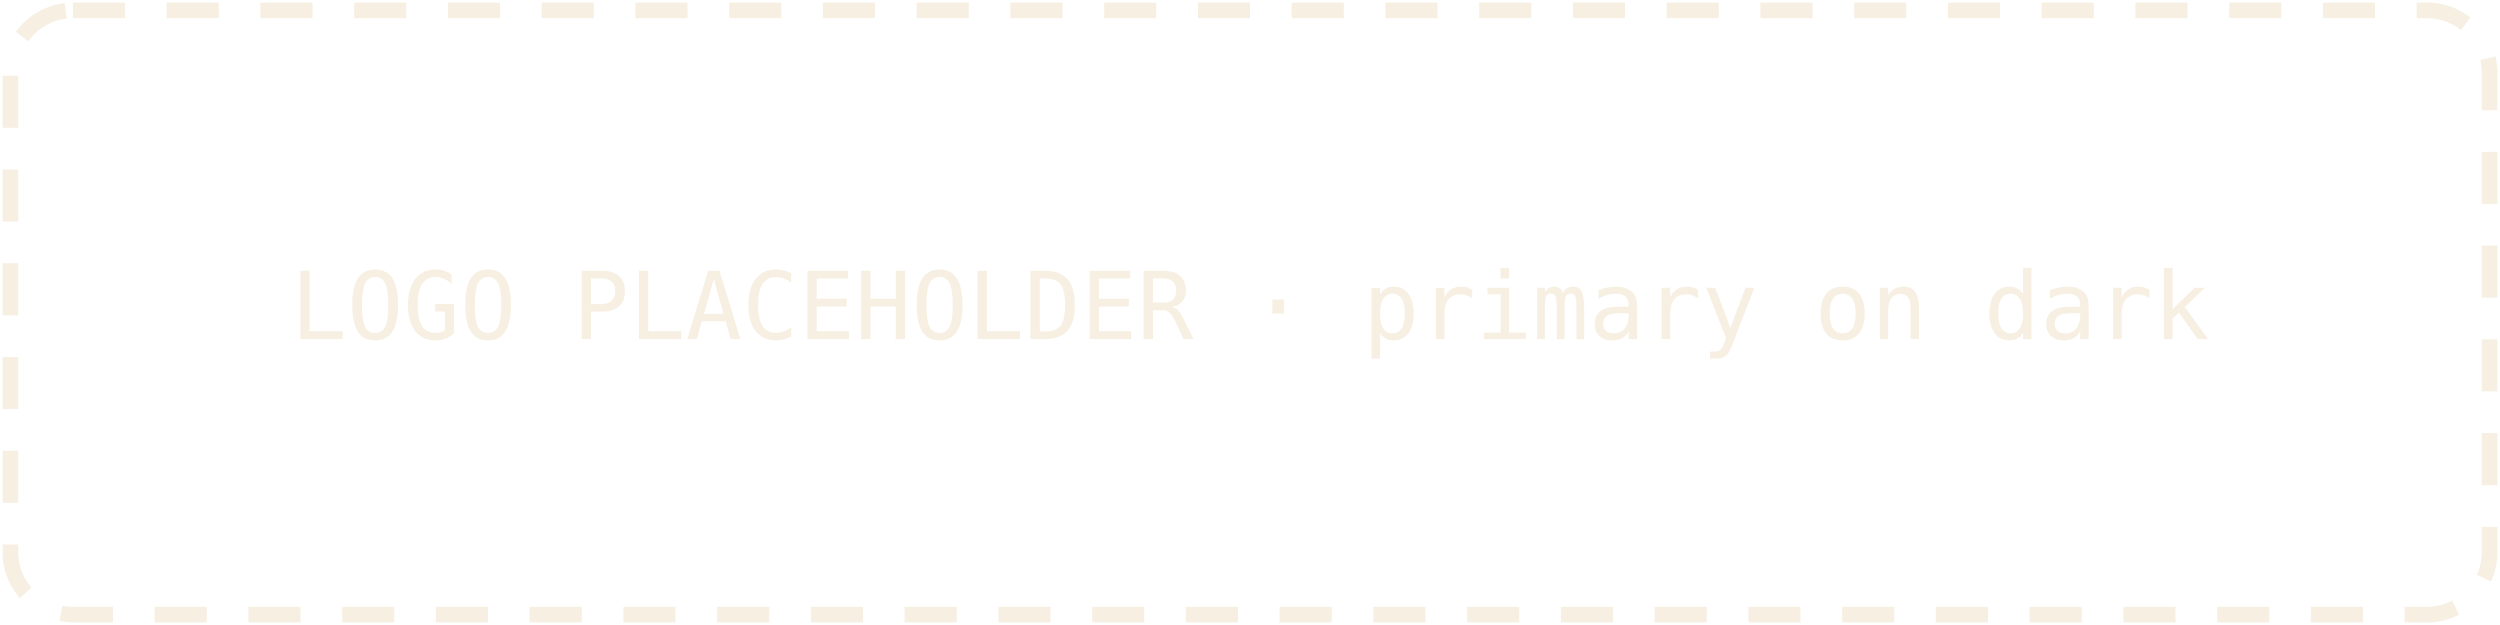
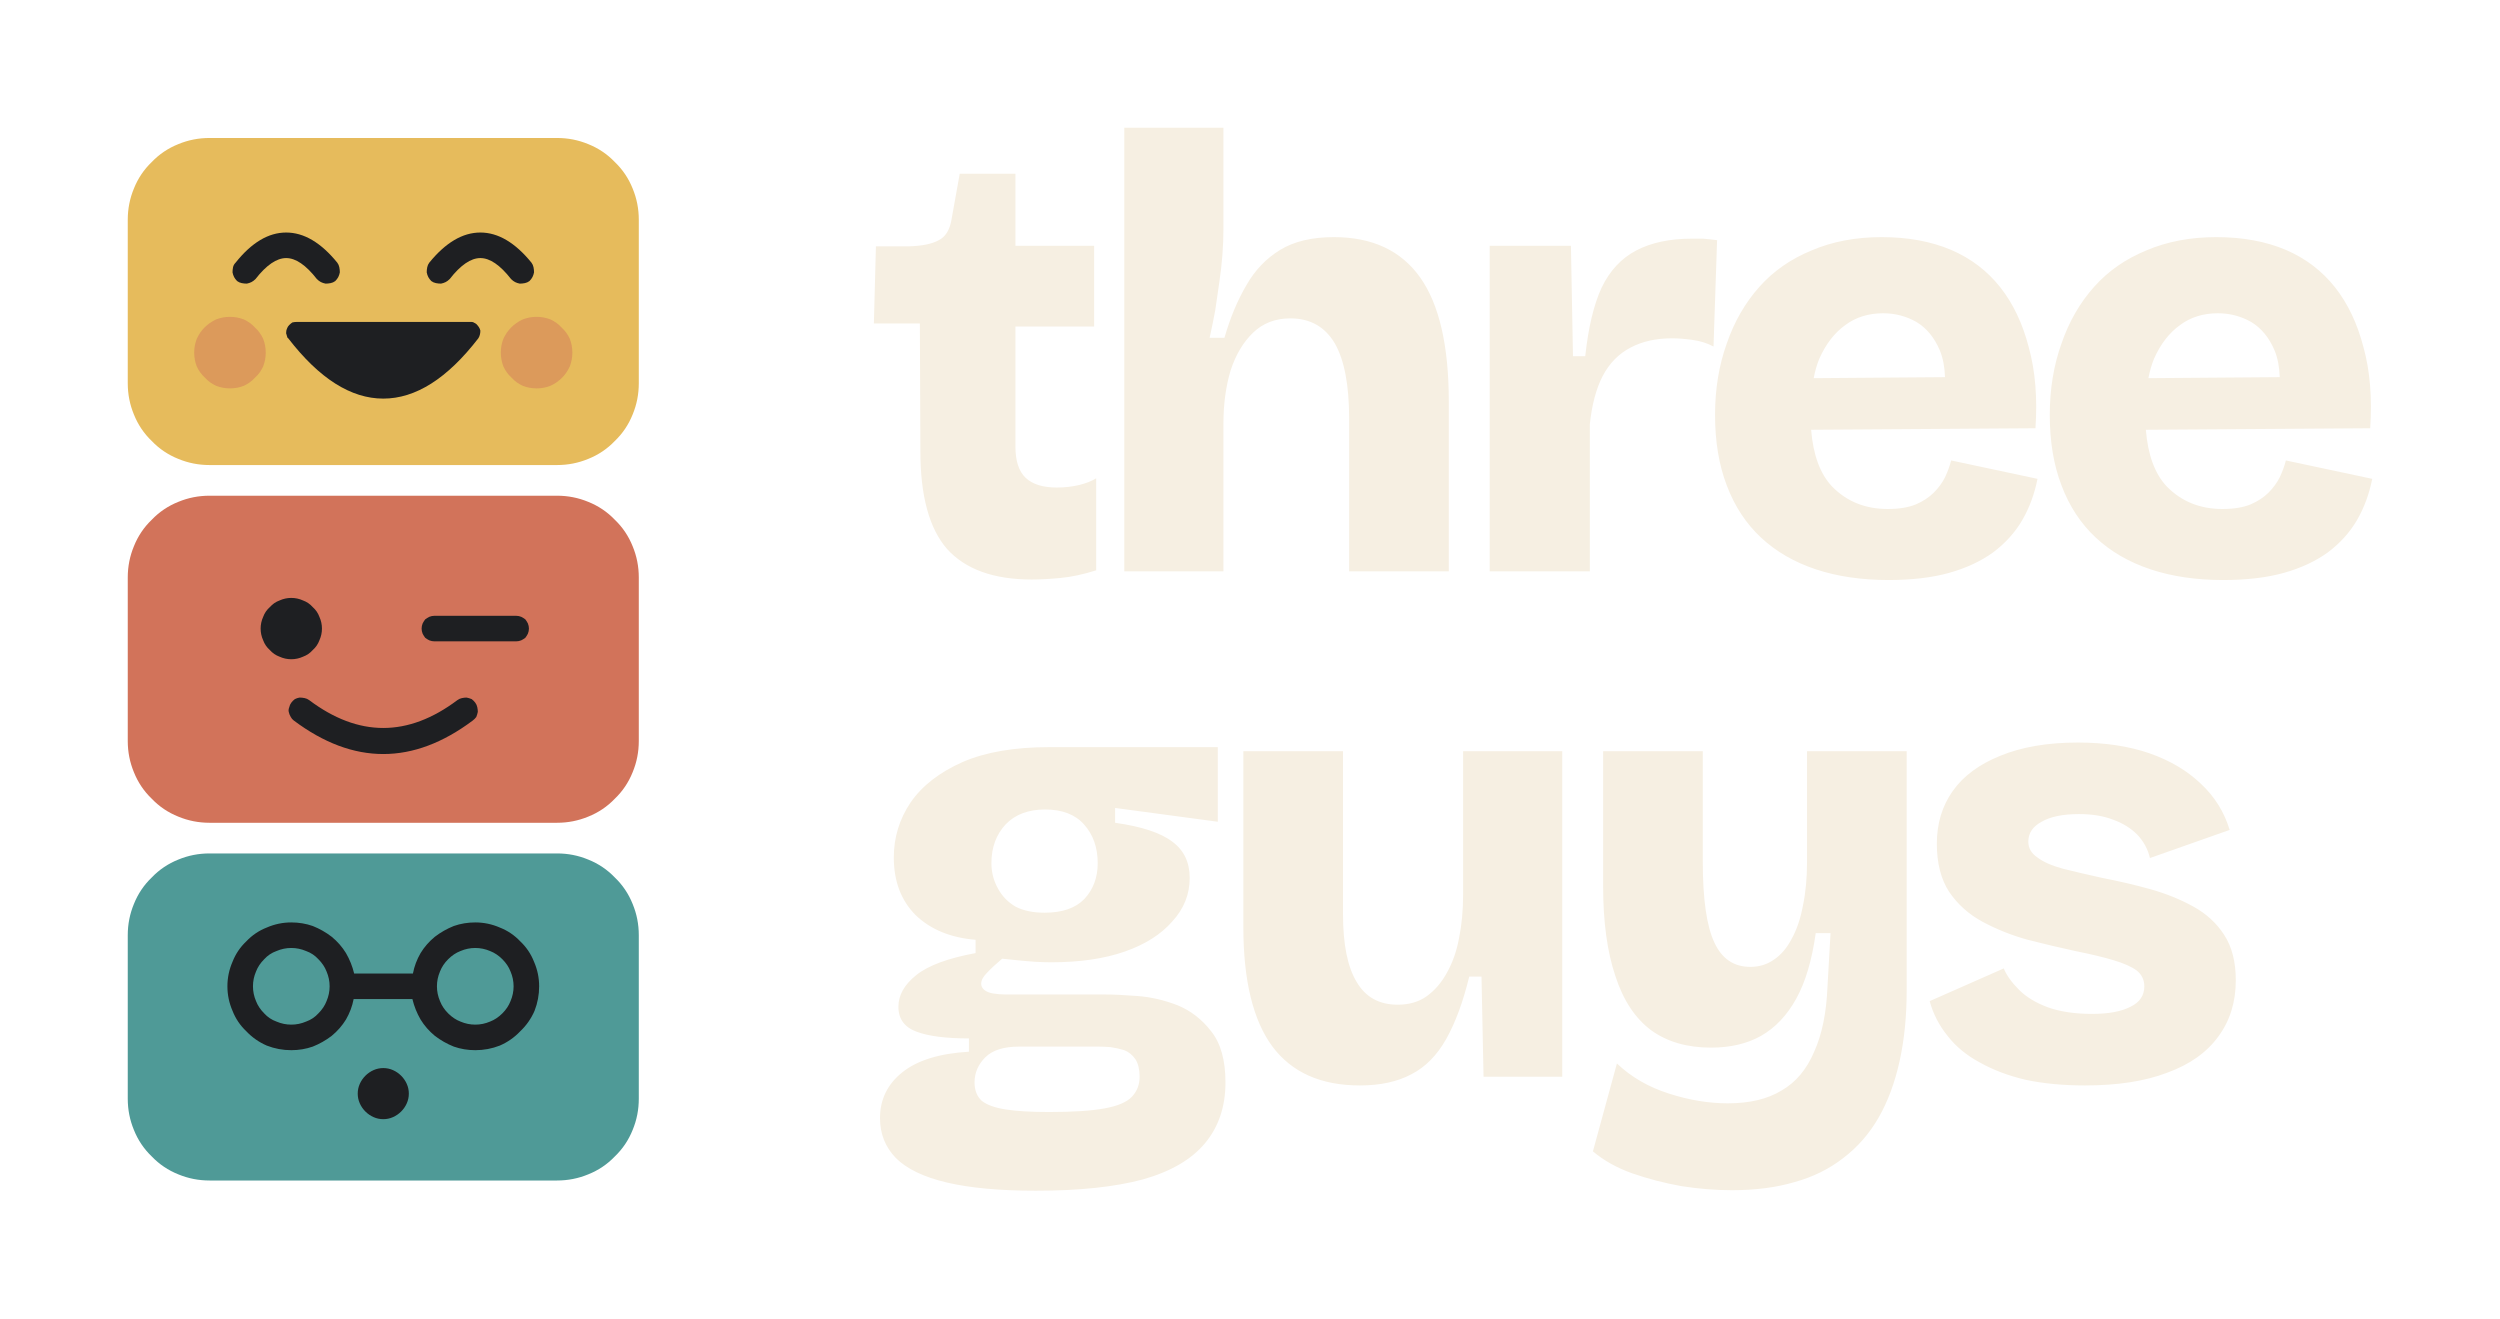
- <svg xmlns="http://www.w3.org/2000/svg" viewBox="0 0 480 120" width="480" height="120">
-   <rect x="2" y="2" width="476" height="116" rx="12" fill="none" stroke="#F6EFE2" stroke-width="3" stroke-dasharray="10 8" />
-   <text x="50%" y="50%" text-anchor="middle" dominant-baseline="middle" font-family="monospace" font-size="18" fill="#F6EFE2">LOGO PLACEHOLDER · primary on dark</text>
+ <svg xmlns="http://www.w3.org/2000/svg" viewBox="-25 -27 489.2 258" width="489.2" height="258">
+   <path d="m0 48l0-32q0-3.2 1.2-6.1q1.2-3 3.5-5.2q2.2-2.3 5.2-3.5q2.9-1.2 6.1-1.2l68 0q3.2 0 6.1 1.2q3 1.2 5.2 3.5q2.3 2.2 3.5 5.2q1.2 2.9 1.2 6.1l0 32q0 3.2-1.2 6.1q-1.2 3-3.5 5.2q-2.2 2.3-5.2 3.5q-2.9 1.2-6.1 1.2l-68 0q-3.2 0-6.1-1.2q-3-1.2-5.2-3.5q-2.3-2.2-3.5-5.2q-1.2-2.9-1.2-6.1z" fill="#E6BB5C" />
+   <path d="m0 118l0-32q0-3.2 1.2-6.1q1.2-3 3.5-5.2q2.2-2.3 5.2-3.5q2.9-1.2 6.1-1.2l68 0q3.2 0 6.1 1.2q3 1.2 5.2 3.5q2.3 2.2 3.5 5.2q1.2 2.9 1.2 6.1l0 32q0 3.2-1.2 6.1q-1.2 3-3.5 5.2q-2.2 2.3-5.2 3.5q-2.9 1.2-6.1 1.2l-68 0q-3.2 0-6.1-1.2q-3-1.2-5.2-3.5q-2.3-2.2-3.5-5.2q-1.2-2.9-1.2-6.1z" fill="#D2735A" />
+   <path d="m0 188l0-32q0-3.2 1.2-6.1q1.2-3 3.5-5.2q2.2-2.3 5.2-3.5q2.9-1.2 6.1-1.2l68 0q3.2 0 6.1 1.2q3 1.2 5.2 3.5q2.3 2.2 3.5 5.2q1.2 2.9 1.2 6.1l0 32q0 3.2-1.2 6.1q-1.2 3-3.5 5.2q-2.2 2.3-5.2 3.5q-2.9 1.2-6.1 1.2l-68 0q-3.2 0-6.1-1.2q-3-1.2-5.2-3.5q-2.3-2.2-3.5-5.2q-1.2-2.9-1.2-6.1z" fill="#4F9A97" />
+   <path d="m27 42q0 1.4-0.5 2.7q-0.6 1.3-1.6 2.2q-0.9 1-2.2 1.6q-1.3 0.5-2.7 0.5q-1.4 0-2.7-0.5q-1.3-0.6-2.2-1.6q-1-0.9-1.6-2.2q-0.5-1.3-0.5-2.7q0-1.4 0.5-2.7q0.6-1.3 1.5-2.2q1-1 2.3-1.6q1.3-0.5 2.7-0.5q1.4 0 2.7 0.5q1.3 0.6 2.2 1.6q1 0.9 1.6 2.2q0.5 1.3 0.5 2.7z" fill="#D2735A" fill-opacity="0.45" />
+   <path d="m87 42q0 1.4-0.5 2.7q-0.6 1.3-1.5 2.2q-1 1-2.3 1.6q-1.3 0.5-2.7 0.5q-1.4 0-2.7-0.5q-1.3-0.6-2.2-1.6q-1-0.9-1.6-2.2q-0.5-1.3-0.5-2.7q0-1.4 0.5-2.7q0.6-1.3 1.5-2.2q1-1 2.3-1.6q1.3-0.5 2.7-0.5q1.4 0 2.7 0.5q1.3 0.6 2.2 1.6q1 0.9 1.6 2.2q0.5 1.3 0.5 2.7z" fill="#D2735A" fill-opacity="0.45" />
+   <path d="m31 18.5q-5.2 0-9.9 5.9q-0.4 0.4-0.5 0.9q-0.1 0.5-0.1 1q0.1 0.5 0.3 0.9q0.2 0.4 0.6 0.8q0.4 0.3 0.9 0.4q0.5 0.1 1 0.1q0.5-0.1 0.9-0.3q0.4-0.2 0.8-0.6q3.2-4.1 6-4.1q2.8 0 6 4.1q0.4 0.4 0.8 0.6q0.4 0.2 0.9 0.3q0.5 0 1-0.1q0.5-0.1 0.9-0.4q0.4-0.4 0.6-0.8q0.2-0.4 0.3-0.9q0-0.5-0.1-1q-0.1-0.5-0.4-0.9q-4.8-5.9-10-5.9zm28 5.9q4.8-5.9 10-5.9q5.2 0 10 5.9q0.3 0.4 0.4 0.9q0.1 0.5 0.1 1q-0.1 0.5-0.3 0.9q-0.2 0.4-0.6 0.8q-0.4 0.3-0.9 0.4q-0.5 0.1-1 0.1q-0.5-0.1-0.9-0.3q-0.4-0.2-0.8-0.6q-3.2-4.1-6-4.1q-2.8 0-6 4.1q-0.4 0.4-0.8 0.6q-0.4 0.2-0.9 0.3q-0.5 0-1-0.1q-0.5-0.1-0.9-0.4q-0.4-0.4-0.6-0.8q-0.2-0.4-0.3-0.9q0-0.5 0.1-1q0.1-0.5 0.4-0.9zm-27.6 14.8q-0.1-0.1-0.2-0.2q0-0.2-0.1-0.4q0-0.1-0.1-0.3q0-0.1 0-0.3q0-0.4 0.2-0.8q0.1-0.3 0.4-0.6q0.3-0.3 0.6-0.5q0.4-0.1 0.8-0.1l34 0q0.2 0 0.3 0q0.2 0 0.4 0.1q0.1 0.1 0.2 0.1q0.2 0.1 0.3 0.2q0.3 0.3 0.5 0.6q0.2 0.3 0.3 0.7q0 0.4-0.1 0.8q-0.1 0.4-0.3 0.7q-9.1 11.8-18.6 11.8q-9.5 0-18.6-11.8z" fill="#1E1F22" fill-rule="evenodd" />
+   <path d="m38 96q0 1.2-0.5 2.3q-0.4 1.1-1.3 1.9q-0.8 0.9-1.9 1.3q-1.1 0.5-2.3 0.5q-1.2 0-2.3-0.5q-1.1-0.4-1.9-1.3q-0.9-0.8-1.3-1.9q-0.5-1.1-0.5-2.3q0-1.2 0.5-2.3q0.4-1.1 1.3-1.9q0.8-0.9 1.9-1.3q1.1-0.5 2.3-0.5q1.2 0 2.3 0.5q1.1 0.4 1.9 1.3q0.9 0.8 1.3 1.9q0.5 1.1 0.5 2.3zm22-2.5l16 0q0.5 0 1 0.2q0.4 0.2 0.8 0.5q0.3 0.4 0.5 0.8q0.2 0.5 0.2 1q0 0.5-0.2 1q-0.2 0.4-0.5 0.8q-0.4 0.3-0.8 0.5q-0.5 0.2-1 0.2l-16 0q-0.5 0-1-0.2q-0.4-0.2-0.8-0.5q-0.3-0.4-0.5-0.8q-0.2-0.5-0.2-1q0-0.5 0.2-1q0.2-0.4 0.5-0.8q0.4-0.3 0.8-0.5q0.5-0.2 1-0.2zm4.5 16.5q-14.5 10.9-29 0q-0.4-0.3-0.9-0.4q-0.5-0.1-1-0.1q-0.5 0.1-0.9 0.3q-0.4 0.3-0.7 0.7q-0.3 0.4-0.4 0.9q-0.2 0.5-0.1 0.9q0.1 0.5 0.4 1q0.2 0.4 0.6 0.7q17.5 13.1 35 0q0.4-0.3 0.7-0.7q0.2-0.5 0.3-1q0-0.4-0.1-0.9q-0.1-0.5-0.4-0.9q-0.3-0.4-0.7-0.7q-0.5-0.2-1-0.3q-0.4 0-0.9 0.1q-0.5 0.1-0.9 0.4z" fill="#1E1F22" fill-rule="evenodd" />
+   <path d="m32 178.5q2.2 0 4.2-0.7q2-0.8 3.7-2.1q1.7-1.4 2.8-3.2q1.1-1.9 1.5-4l11.5 0q0.5 2.1 1.6 4q1.1 1.8 2.8 3.2q1.7 1.3 3.7 2.1q2 0.7 4.2 0.7q2.5 0 4.8-0.9q2.3-1 4-2.8q1.8-1.7 2.8-4q0.9-2.3 0.9-4.8q0-2.5-1-4.8q-0.9-2.3-2.7-4q-1.7-1.8-4-2.7q-2.3-1-4.8-1q-2.2 0-4.2 0.7q-2 0.8-3.7 2.1q-1.7 1.4-2.8 3.2q-1.1 1.9-1.5 4l-11.5 0q-0.5-2.1-1.6-4q-1.1-1.8-2.8-3.2q-1.7-1.3-3.7-2.1q-2-0.7-4.2-0.7q-2.5 0-4.8 1q-2.3 0.9-4 2.7q-1.8 1.7-2.7 4q-1 2.3-1 4.8q0 2.5 1 4.8q0.9 2.3 2.7 4q1.7 1.8 4 2.8q2.3 0.9 4.8 0.9zm0-5q1.5 0 2.9-0.6q1.4-0.5 2.4-1.6q1.1-1.1 1.6-2.4q0.6-1.4 0.6-2.9q0-1.5-0.6-2.9q-0.5-1.3-1.6-2.4q-1-1.1-2.4-1.6q-1.4-0.6-2.9-0.6q-1.5 0-2.9 0.6q-1.4 0.5-2.4 1.6q-1.1 1.1-1.6 2.4q-0.6 1.4-0.6 2.9q0 1.5 0.6 2.9q0.5 1.3 1.6 2.4q1 1.1 2.4 1.6q1.4 0.6 2.9 0.6zm36 0q-1.5 0-2.9-0.6q-1.3-0.5-2.4-1.6q-1.1-1.1-1.6-2.4q-0.6-1.4-0.6-2.9q0-1.5 0.6-2.9q0.5-1.3 1.6-2.4q1.1-1.1 2.4-1.6q1.4-0.6 2.9-0.6q1.5 0 2.9 0.6q1.3 0.5 2.4 1.6q1.1 1.1 1.6 2.4q0.6 1.4 0.6 2.9q0 1.5-0.6 2.9q-0.5 1.3-1.6 2.4q-1.1 1.1-2.4 1.6q-1.4 0.6-2.9 0.6zm-18 18.5q1 0 1.9-0.4q0.9-0.4 1.6-1.1q0.7-0.7 1.1-1.6q0.4-0.9 0.4-1.9q0-1-0.4-1.9q-0.4-0.9-1.1-1.6q-0.7-0.7-1.6-1.1q-0.9-0.4-1.9-0.4q-1 0-1.9 0.4q-0.9 0.4-1.6 1.1q-0.7 0.7-1.1 1.6q-0.4 0.9-0.4 1.9q0 1 0.4 1.9q0.4 0.9 1.1 1.6q0.7 0.7 1.6 1.1q0.9 0.4 1.9 0.4z" fill="#1E1F22" fill-rule="evenodd" />
+   <path d="m195 84.8l0-86.8l19.4 0l0 19.9q0 2.4-0.2 5q-0.2 2.6-0.6 5.3q-0.4 2.7-0.8 5.5q-0.5 2.7-1.1 5.4l2.9 0q1.7-5.9 4.3-10.3q2.5-4.4 6.6-6.9q4.1-2.5 10.5-2.5q11.3 0 16.9 7.9q5.6 7.9 5.6 24.3l0 33.2l-19.5 0l0-29.9q0-9.8-2.8-14.7q-2.9-4.9-8.7-4.9q-4.4 0-7.3 2.8q-2.9 2.8-4.4 7.4q-1.4 4.7-1.4 10.4l0 28.9l-19.4 0zm-18.1 1.6q-11.2 0-16.6-6q-5.2-6-5.2-19.1l-0.1-25l-9 0l0.4-15.1l6.5 0q3.8-0.1 5.8-1.2q2-1 2.5-4.1l1.6-8.9l10.9 0l0 14.1l15.4 0l0 15.8l-15.4 0l0 23.5q0 4.2 2 6.1q2 1.9 6.1 1.9q2.3 0 4.4-0.5q2-0.5 3.3-1.3l0 18q-3.8 1.2-7 1.5q-3.2 0.3-5.6 0.3zm167.7 0.1q-8 0-14.3-2.1q-6.3-2.1-10.7-6.2q-4.4-4.1-6.7-10.2q-2.3-6-2.3-13.8q0-7.6 2.3-14q2.2-6.4 6.4-11.1q4.1-4.6 10.2-7.1q6.1-2.6 13.7-2.6q7.7 0 13.6 2.5q5.8 2.5 9.6 7.3q3.8 4.8 5.6 11.8q1.9 6.9 1.3 15.8l-43.9 0.3q0.6 7.4 4.1 11.1q4.3 4.4 10.9 4.4q3.3 0 5.5-0.9q2.1-0.9 3.5-2.3q1.4-1.4 2.2-3q0.8-1.7 1.2-3.3l16.9 3.6q-0.9 4.5-3 8.1q-2.1 3.6-5.7 6.3q-3.6 2.6-8.6 4q-5 1.4-11.9 1.4zm65.4 0q-7.9 0-14.2-2.1q-6.3-2.1-10.7-6.2q-4.4-4.1-6.7-10.2q-2.3-6-2.3-13.8q0-7.6 2.3-14q2.2-6.4 6.4-11.1q4.1-4.6 10.2-7.1q6.1-2.6 13.7-2.6q7.7 0 13.6 2.5q5.8 2.5 9.6 7.3q3.8 4.8 5.6 11.8q1.9 6.9 1.3 15.8l-43.9 0.3q0.6 7.4 4.1 11.1q4.3 4.4 10.9 4.4q3.3 0 5.5-0.9q2.1-0.9 3.5-2.3q1.4-1.4 2.2-3q0.8-1.7 1.2-3.3l16.9 3.6q-0.9 4.5-3 8.1q-2.1 3.6-5.7 6.3q-3.6 2.6-8.6 4q-5 1.4-11.9 1.4zm-143.5-1.7l0-63.7l15.9 0l0.4 21.6l2.4 0q0.9-8.4 3.2-13.4q2.4-5 6.8-7.3q4.4-2.3 10.9-2.3q0.9 0 2.1 0q1.3 0.1 2.8 0.3l-0.7 20.8q-1.9-1-4.2-1.3q-2.2-0.3-3.9-0.3q-4.7 0-8.1 1.8q-3.5 1.8-5.5 5.6q-1.9 3.7-2.5 9.4l0 28.8l-19.6 0zm64.5-41.6q-0.7 1.7-1.1 3.8l25.7-0.2q-0.1-3-1-5.2q-1.6-3.8-4.6-5.6q-3-1.7-6.5-1.7q-4.3 0-7.4 2.3q-3.2 2.3-5.1 6.6zm65.5 0q-0.7 1.7-1.1 3.8l25.7-0.2q-0.1-3-1-5.2q-1.6-3.8-4.6-5.6q-3-1.7-6.5-1.7q-4.3 0-7.4 2.3q-3.2 2.3-5.1 6.6zm-25.1 141.1q5.2 1.1 11.6 1.1q9.6 0 16.1-2.5q6.6-2.4 10-7.1q3.4-4.6 3.4-11q0-5.4-2.3-8.9q-2.2-3.4-6-5.5q-3.8-2.1-8.4-3.4q-4.7-1.3-9.4-2.2q-4.5-1-7.7-1.8q-3.3-0.9-5-2.2q-1.8-1.2-1.8-3.1q0-2.5 2.6-3.9q2.6-1.5 7.3-1.5q3.9 0 6.7 1.1q2.8 1 4.7 2.9q1.9 2 2.5 4.6l15.6-5.5q-1.6-5.3-5.7-9.1q-4-3.8-10-5.9q-6.1-2.1-14-2.1q-8.9 0-15.2 2.6q-6.2 2.5-9.3 6.9q-3.1 4.4-3.1 10.3q0 5.7 2.4 9.4q2.5 3.7 6.6 5.9q4.1 2.2 8.8 3.5q4.7 1.2 9.3 2.2q4.5 0.9 7.5 1.8q3 0.9 4.5 2q1.5 1.2 1.5 3.1q0 2.7-2.7 4q-2.7 1.4-7.5 1.4q-5.1 0-8.7-1.3q-3.5-1.3-5.6-3.4q-2.2-2.2-3-4.2l-14.5 6.4q1 3.7 3.5 6.8q2.4 3.1 6.3 5.2q3.9 2.2 9 3.4zm-211.1 20.1q6.8 1.6 17.4 1.6q12.7 0 20.9-2.2q8.2-2.3 12.2-7.1q4-4.8 4-11.9q0-6.5-2.8-10q-2.7-3.5-6.6-5.1q-3.9-1.5-7.8-1.8q-3.9-0.3-6.4-0.3l-19.4 0q-1.3 0-2.5-0.2q-1.1-0.2-1.7-0.7q-0.6-0.5-0.6-1.2q0-1 1.1-2.1q1.1-1.2 3-2.8q4.7 0.5 6.4 0.6q1.8 0.1 3.2 0.1q8.4 0 14.4-2.1q6-2.1 9.3-5.9q3.4-3.7 3.4-8.5q0-4.6-3.4-7.1q-3.4-2.6-11.2-3.7l0-2.9l20.1 2.7l0-14.6l-33 0q-10.2 0-16.9 2.9q-6.8 3-10.2 7.9q-3.3 4.9-3.3 10.8q0 7 4.3 11.3q4.4 4.2 11.7 4.8l0 2.6q-8.1 1.5-11.6 4.3q-3.5 2.8-3.5 6.2q0 3.6 3.6 4.9q3.5 1.3 10.2 1.3l0 2.6q-8.6 0.5-13 4q-4.4 3.5-4.4 9q0 4.6 3.1 7.8q3.2 3.2 10 4.8zm63.7-26.6q5.7 7.6 17.1 7.6q6 0 10.1-2.2q4.1-2.1 6.8-6.9q2.7-4.8 4.5-12.2l2.4 0l0.4 19.6l15.4 0l0-63.7l-19.4 0l0 28.1q0 4.6-0.8 8.5q-0.7 3.8-2.4 6.8q-1.6 2.9-4 4.6q-2.3 1.6-5.6 1.6q-5.4 0-8-4.4q-2.7-4.4-2.7-13.3l0-31.9l-19.5 0l0 34.4q0 15.7 5.7 23.4zm80 27.3q5.1 0.8 9.9 0.8q6.9 0 12.3-1.6q5.4-1.5 9.5-4.7q4.2-3.2 6.9-7.9q2.7-4.7 4.1-11q1.4-6.3 1.4-13.9l0-46.8l-19.5 0l0 21.7q0 4.7-0.8 8.5q-0.7 3.8-2.2 6.5q-1.4 2.7-3.5 4.1q-2 1.4-4.6 1.4q-4.8 0-7-4.7q-2.3-4.8-2.3-15.9l0-21.6l-19.5 0l0 26.4q0 10.5 2.4 17.6q2.3 7.1 7 10.6q4.7 3.4 11.7 3.4q5.7 0 9.8-2.3q4.2-2.4 6.9-7.3q2.7-4.9 3.8-12.8l2.9 0l-0.6 10.5q-0.3 7.6-2.6 12.7q-2.2 5.2-6.4 7.6q-4.1 2.5-10.5 2.5q-5.6 0-11.5-1.9q-6-1.9-10.2-5.9l-4.7 17.2q3.2 2.7 7.7 4.3q4.6 1.6 9.6 2.5zm-116.8-56.2q-2.6 2.7-7.8 2.7q-3.4 0-5.7-1.2q-2.2-1.3-3.4-3.5q-1.3-2.3-1.3-5q0-4.6 2.8-7.6q2.8-2.9 7.7-2.9q5 0 7.6 2.9q2.7 3 2.7 7.6q0 4.2-2.6 7zm3.9 41q-3.8 0.7-10.8 0.7q-5.3 0-8.5-0.5q-3.2-0.5-4.7-1.7q-1.4-1.3-1.4-3.6q0-2.8 2.1-4.9q2.1-2.1 6.6-2.1l15.5 0q1 0 2.4 0.1q1.4 0.2 2.7 0.6q1.3 0.5 2.2 1.8q0.8 1.3 0.8 3.4q0 2.3-1.5 3.9q-1.5 1.6-5.4 2.3z" fill="#F6EFE2" />
</svg>
